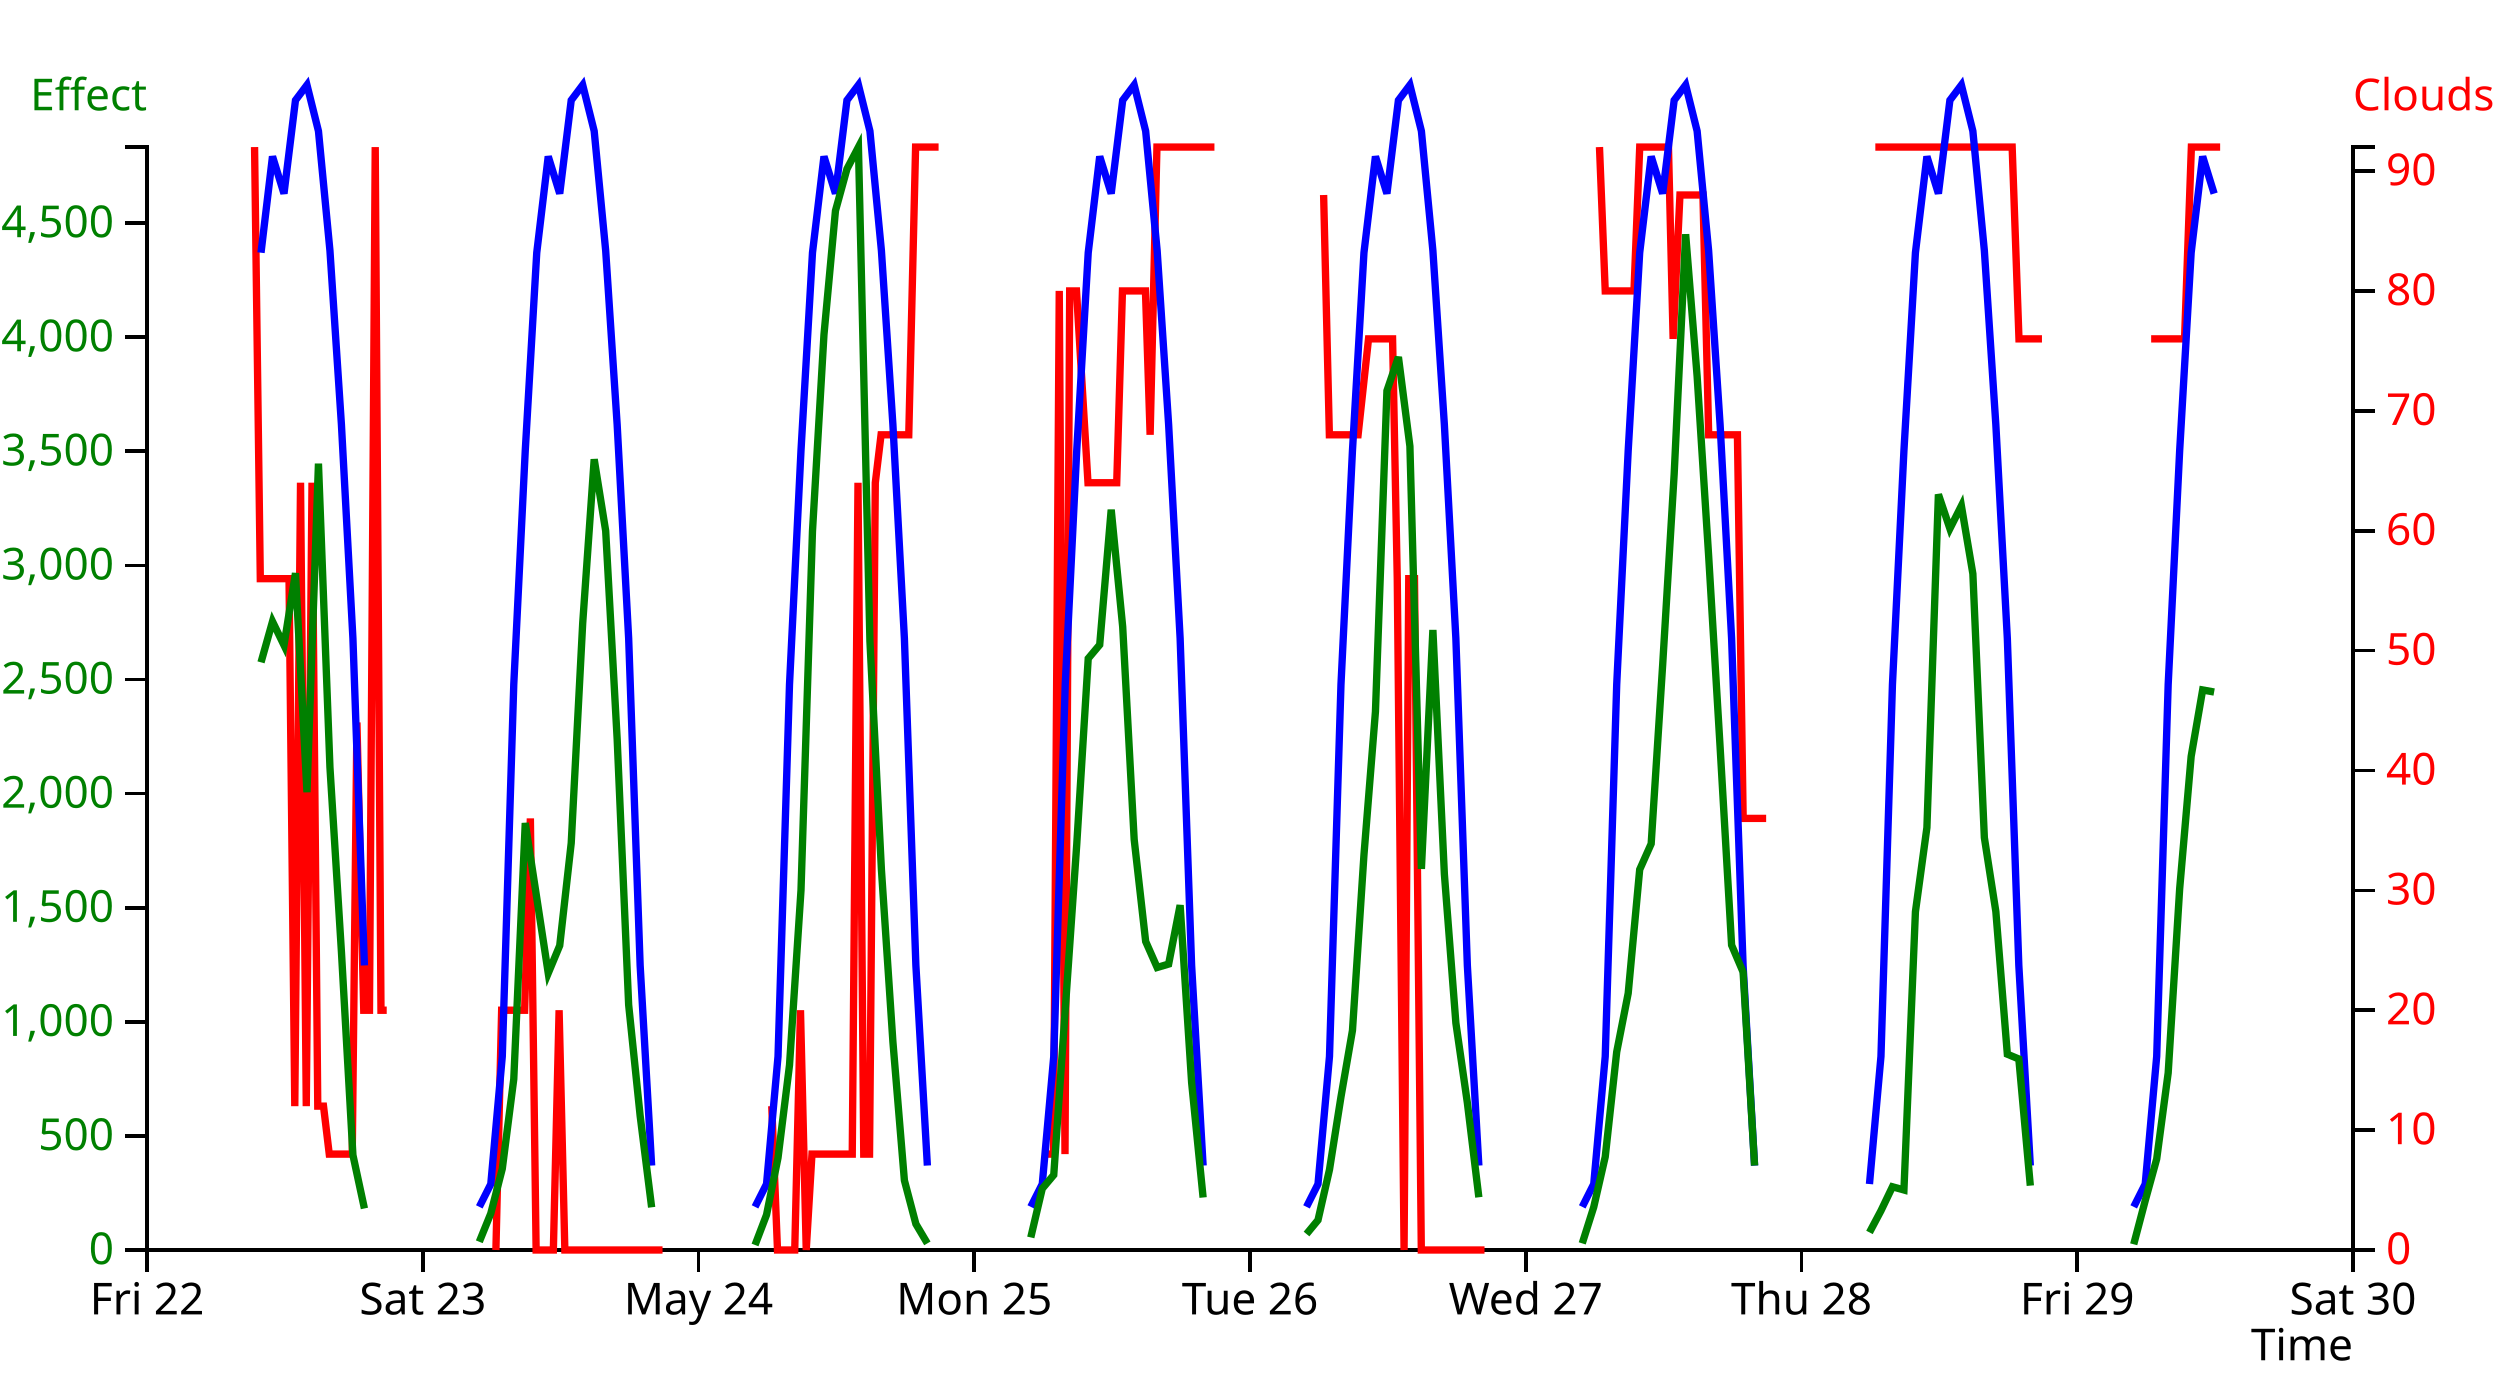
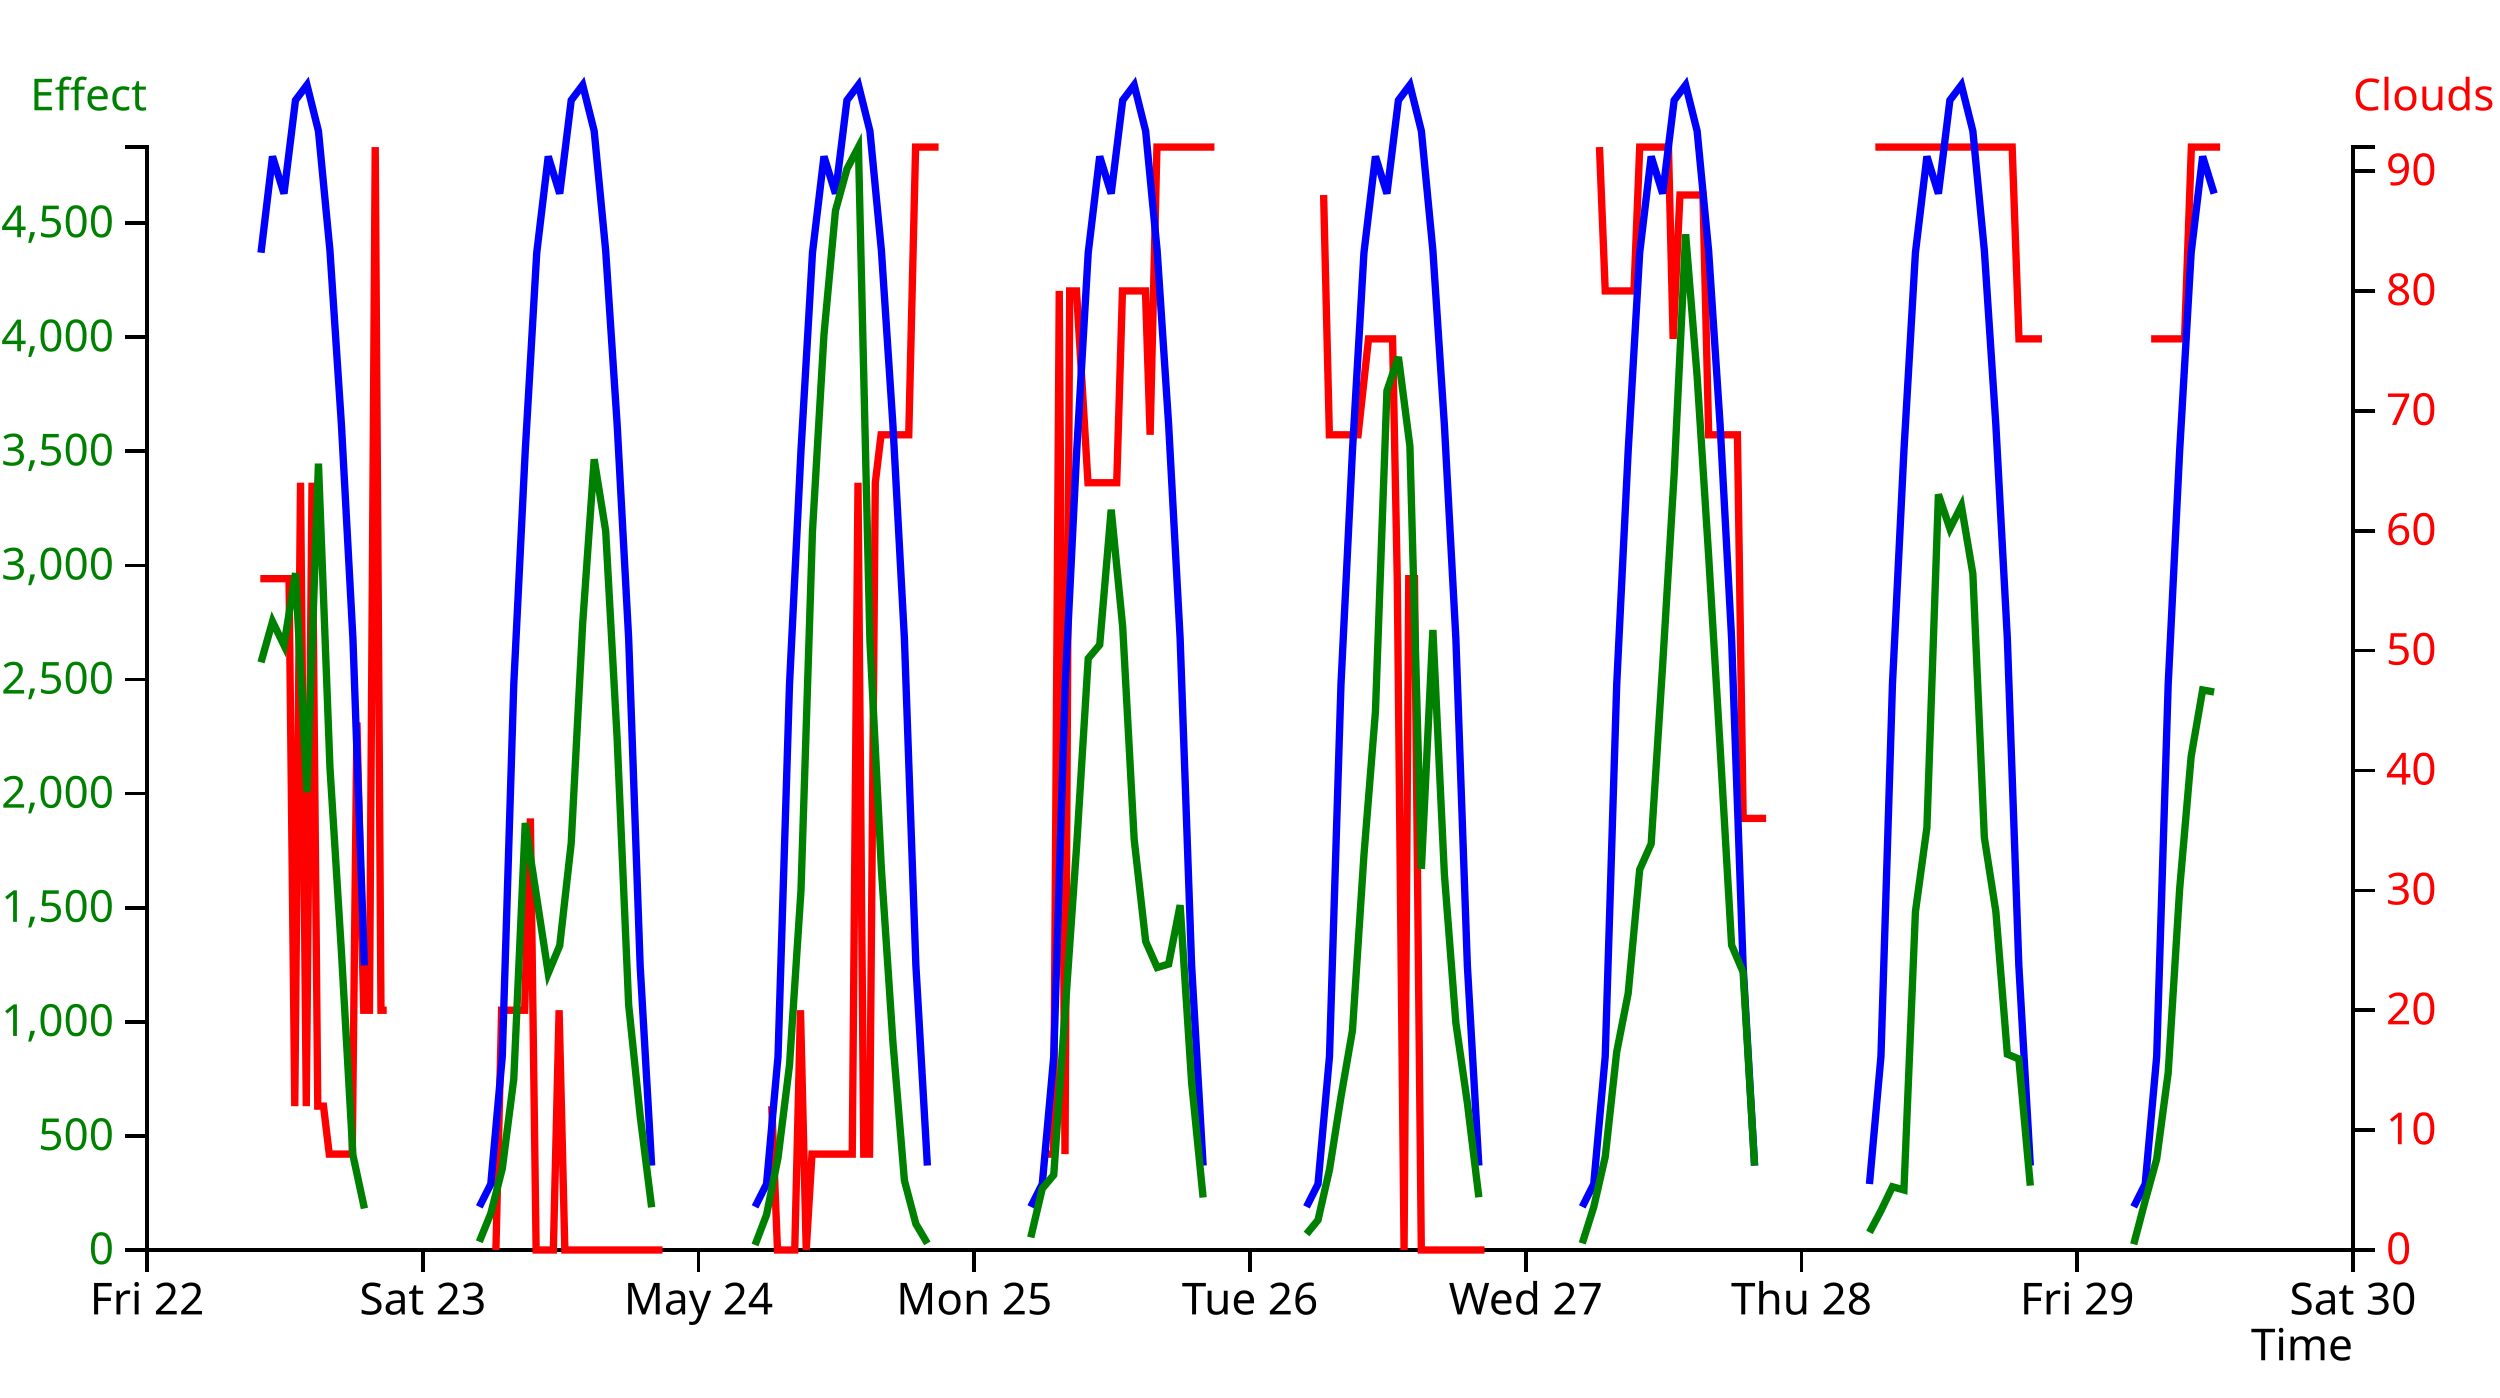
<svg xmlns="http://www.w3.org/2000/svg" id="svg" version="1.0" width="680" height="380">
  <defs>
    <style type="text/css">.axis path,.axis line { fill: none; stroke: black; shape-rendering: crispEdges; } .axis text { font-family: sans-serif; font-size: 12px; } .line { stroke-width: 2; fill: none; } </style>
  </defs>
  <g transform="translate(40,40)">
    <g class="axis" style="fill:black;" transform="translate(0,300)">
      <g class="tick" style="opacity: 1;" transform="translate(0,0)">
        <line y2="6" x2="0" />
        <text dy=".71em" style="text-anchor: middle;" y="9" x="0">Fri 22</text>
      </g>
      <g class="tick" style="opacity: 1;" transform="translate(75,0)">
        <line y2="6" x2="0" />
        <text dy=".71em" style="text-anchor: middle;" y="9" x="0">Sat 23</text>
      </g>
      <g class="tick" style="opacity: 1;" transform="translate(150,0)">
        <line y2="6" x2="0" />
        <text dy=".71em" style="text-anchor: middle;" y="9" x="0">May 24</text>
      </g>
      <g class="tick" style="opacity: 1;" transform="translate(225,0)">
        <line y2="6" x2="0" />
        <text dy=".71em" style="text-anchor: middle;" y="9" x="0">Mon 25</text>
      </g>
      <g class="tick" style="opacity: 1;" transform="translate(300,0)">
        <line y2="6" x2="0" />
        <text dy=".71em" style="text-anchor: middle;" y="9" x="0">Tue 26</text>
      </g>
      <g class="tick" style="opacity: 1;" transform="translate(375,0)">
        <line y2="6" x2="0" />
        <text dy=".71em" style="text-anchor: middle;" y="9" x="0">Wed 27</text>
      </g>
      <g class="tick" style="opacity: 1;" transform="translate(450,0)">
        <line y2="6" x2="0" />
        <text dy=".71em" style="text-anchor: middle;" y="9" x="0">Thu 28</text>
      </g>
      <g class="tick" style="opacity: 1;" transform="translate(525,0)">
        <line y2="6" x2="0" />
        <text dy=".71em" style="text-anchor: middle;" y="9" x="0">Fri 29</text>
      </g>
      <g class="tick" style="opacity: 1;" transform="translate(600,0)">
        <line y2="6" x2="0" />
        <text dy=".71em" style="text-anchor: middle;" y="9" x="0">Sat 30</text>
      </g>
      <path class="domain" d="M0,6V0H600V6" />
      <text x="600" y="30" text-anchor="end">Time</text>
    </g>
    <g class="axis" style="fill:green;" transform="">
      <g class="tick" style="opacity: 1;" transform="translate(0,300)">
        <line x2="-6" y2="0" />
        <text dy=".32em" style="text-anchor: end;" x="-9" y="0">0</text>
      </g>
      <g class="tick" style="opacity: 1;" transform="translate(0,268.9634)">
        <line x2="-6" y2="0" />
        <text dy=".32em" style="text-anchor: end;" x="-9" y="0">500</text>
      </g>
      <g class="tick" style="opacity: 1;" transform="translate(0,237.9268)">
        <line x2="-6" y2="0" />
        <text dy=".32em" style="text-anchor: end;" x="-9" y="0">1,000</text>
      </g>
      <g class="tick" style="opacity: 1;" transform="translate(0,206.8901)">
        <line x2="-6" y2="0" />
        <text dy=".32em" style="text-anchor: end;" x="-9" y="0">1,500</text>
      </g>
      <g class="tick" style="opacity: 1;" transform="translate(0,175.8535)">
        <line x2="-6" y2="0" />
        <text dy=".32em" style="text-anchor: end;" x="-9" y="0">2,000</text>
      </g>
      <g class="tick" style="opacity: 1;" transform="translate(0,144.8169)">
        <line x2="-6" y2="0" />
        <text dy=".32em" style="text-anchor: end;" x="-9" y="0">2,500</text>
      </g>
      <g class="tick" style="opacity: 1;" transform="translate(0,113.7803)">
        <line x2="-6" y2="0" />
        <text dy=".32em" style="text-anchor: end;" x="-9" y="0">3,000</text>
      </g>
      <g class="tick" style="opacity: 1;" transform="translate(0,82.74364)">
        <line x2="-6" y2="0" />
        <text dy=".32em" style="text-anchor: end;" x="-9" y="0">3,500</text>
      </g>
      <g class="tick" style="opacity: 1;" transform="translate(0,51.70701)">
        <line x2="-6" y2="0" />
        <text dy=".32em" style="text-anchor: end;" x="-9" y="0">4,000</text>
      </g>
      <g class="tick" style="opacity: 1;" transform="translate(0,20.67039)">
        <line x2="-6" y2="0" />
        <text dy=".32em" style="text-anchor: end;" x="-9" y="0">4,500</text>
      </g>
      <path class="domain" d="M-6,0H0V300H-6" />
      <text x="0" y="-10" text-anchor="end">Effect</text>
    </g>
    <g class="axis" style="fill:red;" transform="translate(600,0)">
      <g class="tick" style="opacity: 1;" transform="translate(0,300)">
        <line x2="6" y2="0" />
        <text dy=".32em" style="text-anchor: start;" x="9" y="0">0</text>
      </g>
      <g class="tick" style="opacity: 1;" transform="translate(0,267.3913)">
        <line x2="6" y2="0" />
        <text dy=".32em" style="text-anchor: start;" x="9" y="0">10</text>
      </g>
      <g class="tick" style="opacity: 1;" transform="translate(0,234.7826)">
        <line x2="6" y2="0" />
        <text dy=".32em" style="text-anchor: start;" x="9" y="0">20</text>
      </g>
      <g class="tick" style="opacity: 1;" transform="translate(0,202.1739)">
        <line x2="6" y2="0" />
        <text dy=".32em" style="text-anchor: start;" x="9" y="0">30</text>
      </g>
      <g class="tick" style="opacity: 1;" transform="translate(0,169.5652)">
        <line x2="6" y2="0" />
        <text dy=".32em" style="text-anchor: start;" x="9" y="0">40</text>
      </g>
      <g class="tick" style="opacity: 1;" transform="translate(0,136.9565)">
        <line x2="6" y2="0" />
        <text dy=".32em" style="text-anchor: start;" x="9" y="0">50</text>
      </g>
      <g class="tick" style="opacity: 1;" transform="translate(0,104.3478)">
        <line x2="6" y2="0" />
        <text dy=".32em" style="text-anchor: start;" x="9" y="0">60</text>
      </g>
      <g class="tick" style="opacity: 1;" transform="translate(0,71.73913)">
        <line x2="6" y2="0" />
        <text dy=".32em" style="text-anchor: start;" x="9" y="0">70</text>
      </g>
      <g class="tick" style="opacity: 1;" transform="translate(0,39.13043)">
        <line x2="6" y2="0" />
        <text dy=".32em" style="text-anchor: start;" x="9" y="0">80</text>
      </g>
      <g class="tick" style="opacity: 1;" transform="translate(0,6.521739)">
        <line x2="6" y2="0" />
        <text dy=".32em" style="text-anchor: start;" x="9" y="0">90</text>
      </g>
      <path class="domain" d="M6,0H0V300H6" />
      <text x="0" y="-10" text-anchor="start">Clouds</text>
    </g>
-     <path class="line" style="stroke:red;" d="M29.24,0L30.803,117.391L30.803,117.391L33.928,117.391L35.491,117.391L37.054,117.391L38.617,117.391L40.18,260.87L41.743,91.304L43.306,260.87L44.868,91.304L46.431,260.87L47.994,260.87L49.557,273.913L51.121,273.913L52.683,273.913L54.247,273.913L55.81,273.913L57.086,156.522L58.936,234.783L60.498,234.783L62.062,0L63.626,234.783L65.189,234.783M94.885,300L96.447,234.783L98.01,234.783L99.573,234.783L101.135,234.783L102.698,234.783L104.261,182.609L105.824,300L107.387,300L108.95,300L110.513,300L112.076,234.783L113.639,300L113.639,300L116.765,300L118.328,300L119.885,300L121.453,300L123.016,300L124.579,300L126.142,300L127.705,300L129.268,300L130.832,300L132.395,300L133.959,300L135.523,300L137.088,300L138.651,300L140.215,300M169.917,260.87L171.479,300L171.479,300L174.605,300L176.168,300L177.731,234.783L179.295,300L180.858,273.913L182.424,273.913L183.996,273.913L185.559,273.913L187.122,273.913L188.685,273.913L190.249,273.913L191.812,273.913L193.375,91.304L194.938,273.913L196.515,273.913L198.082,91.304L199.65,78.261L201.218,78.261L202.782,78.261L204.345,78.261L205.908,78.261L207.182,78.261L209.043,0L210.606,0L210.606,0L213.734,0L215.297,0M244.991,273.913L246.554,273.913L248.117,39.13L249.68,273.913L250.954,39.13L252.806,39.13L252.806,39.13L255.931,91.304L257.205,91.304L259.057,91.304L260.62,91.304L261.894,91.304L263.747,91.304L265.309,39.13L266.872,39.13L268.435,39.13L269.998,39.13L271.561,39.13L272.835,78.261L274.687,0L276.249,0L277.812,0L279.378,0L282.506,0L284.07,0L285.634,0L287.199,0L287.199,0L290.328,0L290.328,0M320.025,13.043L321.588,78.261L323.151,78.261L324.714,78.261L326.277,78.261L327.84,78.261L329.403,78.261L329.403,78.261L332.239,52.174L334.091,52.174L335.655,52.174L336.928,52.174L338.78,52.174L340.054,117.391L341.906,300L343.18,117.391L344.742,117.391L346.595,300L348.158,300L349.721,300L351.284,300L352.847,300L354.41,300L355.975,300L357.538,300L359.101,300L360.663,300L362.227,300L363.79,300M395.059,0L396.623,39.13L398.186,39.13L399.751,39.13L401.023,39.13L402.877,39.13L404.439,39.13L406.003,0L407.566,0L409.129,0L410.693,0L412.256,0L413.82,0L415.092,52.174L416.946,13.043L418.509,13.043L420.072,13.043L421.635,13.043L423.198,13.043L424.761,78.261L426.326,78.261L427.889,78.261L429.452,78.261L431.016,78.261L432.579,78.261L434.141,182.609L435.705,182.609L437.267,182.609L438.83,182.609L440.393,182.609M470.089,0L471.651,0L473.214,0L474.777,0L476.34,0L477.903,0L477.903,0L481.029,0L482.591,0L484.154,0L485.717,0L487.28,0L488.843,0L490.405,0L491.968,0L493.531,0L495.094,0L496.657,0L498.22,0L499.783,0L501.346,0L502.909,0L504.471,0L506.035,0L507.306,0L509.161,52.174L510.724,52.174L512.287,52.174L513.85,52.174L515.413,52.174M545.112,52.174L546.674,52.174L548.237,52.174L548.237,52.174L551.364,52.174L552.928,52.174L554.199,52.174L556.054,0L557.616,0L559.181,0L560.744,0L562.316,0L563.878,0" />
+     <path class="line" style="stroke:red;" d="M30.803,117.391L30.803,117.391L33.928,117.391L35.491,117.391L37.054,117.391L38.617,117.391L40.18,260.87L41.743,91.304L43.306,260.87L44.868,91.304L46.431,260.87L47.994,260.87L49.557,273.913L51.121,273.913L52.683,273.913L54.247,273.913L55.81,273.913L57.086,156.522L58.936,234.783L60.498,234.783L62.062,0L63.626,234.783L65.189,234.783M94.885,300L96.447,234.783L98.01,234.783L99.573,234.783L101.135,234.783L102.698,234.783L104.261,182.609L105.824,300L107.387,300L108.95,300L110.513,300L112.076,234.783L113.639,300L113.639,300L116.765,300L118.328,300L119.885,300L121.453,300L123.016,300L124.579,300L126.142,300L127.705,300L129.268,300L130.832,300L132.395,300L133.959,300L135.523,300L137.088,300L138.651,300L140.215,300M169.917,260.87L171.479,300L171.479,300L174.605,300L176.168,300L177.731,234.783L179.295,300L180.858,273.913L182.424,273.913L183.996,273.913L185.559,273.913L187.122,273.913L188.685,273.913L190.249,273.913L191.812,273.913L193.375,91.304L194.938,273.913L196.515,273.913L198.082,91.304L199.65,78.261L201.218,78.261L202.782,78.261L204.345,78.261L205.908,78.261L207.182,78.261L209.043,0L210.606,0L210.606,0L213.734,0L215.297,0M244.991,273.913L246.554,273.913L248.117,39.13L249.68,273.913L250.954,39.13L252.806,39.13L252.806,39.13L255.931,91.304L257.205,91.304L259.057,91.304L260.62,91.304L261.894,91.304L263.747,91.304L265.309,39.13L266.872,39.13L268.435,39.13L269.998,39.13L271.561,39.13L272.835,78.261L274.687,0L276.249,0L277.812,0L279.378,0L282.506,0L284.07,0L285.634,0L287.199,0L287.199,0L290.328,0L290.328,0M320.025,13.043L321.588,78.261L323.151,78.261L324.714,78.261L326.277,78.261L327.84,78.261L329.403,78.261L329.403,78.261L332.239,52.174L334.091,52.174L335.655,52.174L336.928,52.174L338.78,52.174L340.054,117.391L341.906,300L343.18,117.391L344.742,117.391L346.595,300L348.158,300L349.721,300L351.284,300L352.847,300L354.41,300L355.975,300L357.538,300L359.101,300L360.663,300L362.227,300L363.79,300M395.059,0L396.623,39.13L398.186,39.13L399.751,39.13L401.023,39.13L402.877,39.13L404.439,39.13L406.003,0L407.566,0L409.129,0L410.693,0L412.256,0L413.82,0L415.092,52.174L416.946,13.043L418.509,13.043L420.072,13.043L421.635,13.043L423.198,13.043L424.761,78.261L426.326,78.261L427.889,78.261L429.452,78.261L431.016,78.261L432.579,78.261L434.141,182.609L435.705,182.609L437.267,182.609L438.83,182.609L440.393,182.609M470.089,0L471.651,0L473.214,0L474.777,0L476.34,0L477.903,0L477.903,0L481.029,0L482.591,0L484.154,0L485.717,0L487.28,0L488.843,0L490.405,0L491.968,0L493.531,0L495.094,0L496.657,0L498.22,0L499.783,0L501.346,0L502.909,0L504.471,0L506.035,0L507.306,0L509.161,52.174L510.724,52.174L512.287,52.174L513.85,52.174L515.413,52.174M545.112,52.174L546.674,52.174L548.237,52.174L548.237,52.174L551.364,52.174L552.928,52.174L554.199,52.174L556.054,0L557.616,0L559.181,0L560.744,0L562.316,0L563.878,0" />
    <path class="line" style="stroke:blue;" d="M30.995,28.74L34.12,2.545L37.245,12.663L40.37,-12.725L43.495,-16.884L46.62,-4.345L49.745,28.181L52.87,75.543L55.995,133.644L59.12,222.595M90.37,288.268L93.495,282.061L96.62,247.362L99.745,146.182L102.87,82.557L105.995,28.74L109.12,2.545L112.245,12.663L115.37,-12.725L118.495,-16.884L121.62,-4.345L124.745,28.181L127.87,75.543L130.995,133.644L134.12,222.595L137.245,277.033M165.37,288.268L168.495,282.061L171.62,247.362L174.745,146.182L177.87,82.557L180.995,28.74L184.12,2.545L187.245,12.663L190.37,-12.725L193.495,-16.884L196.62,-4.345L199.745,28.181L202.87,75.543L205.995,133.644L209.12,222.595L212.245,277.033M240.37,288.268L243.495,282.061L246.62,247.362L249.745,146.182L252.87,82.557L255.995,28.74L259.12,2.545L262.245,12.663L265.37,-12.725L268.495,-16.884L271.62,-4.345L274.745,28.181L277.87,75.543L280.995,133.644L284.12,222.595L287.245,277.033M315.37,288.268L318.495,282.061L321.62,247.362L324.745,146.182L327.87,82.557L330.995,28.74L334.12,2.545L337.245,12.663L340.37,-12.725L343.495,-16.884L346.62,-4.345L349.745,28.181L352.87,75.543L355.995,133.644L359.12,222.595L362.245,277.033M390.37,288.268L393.495,282.061L396.62,247.362L399.745,146.182L402.87,82.557L405.995,28.74L409.12,2.545L412.245,12.663L415.37,-12.725L418.495,-16.884L421.62,-4.345L424.745,28.181L427.87,75.543L430.995,133.644L434.12,222.595L437.245,277.033M468.495,282.061L471.62,247.362L474.745,146.182L477.87,82.557L480.995,28.74L484.12,2.545L487.245,12.663L490.37,-12.725L493.495,-16.884L496.62,-4.345L499.745,28.181L502.87,75.543L505.995,133.644L509.12,222.595L512.245,277.033M540.37,288.268L543.495,282.061L546.62,247.362L549.745,146.182L552.87,82.557L555.995,28.74L559.12,2.545L562.245,12.663" />
    <path class="line" style="stroke:green;" d="M30.995,140.161L34.12,129.05L37.245,135.506L40.37,115.891L43.495,175.481L46.62,86.096L49.745,168.715L52.87,218.932L55.995,274.178L59.12,288.703M90.37,297.765L93.495,290.068L96.62,277.902L99.745,253.507L102.87,183.861L105.995,204.221L109.12,224.705L112.245,217.194L115.37,189.323L118.495,129.485L121.62,84.916L124.745,104.407L127.87,161.08L130.995,233.333L134.12,263.501L137.245,288.392M165.37,298.634L168.495,290.441L171.62,274.922L174.745,249.721L177.87,202.173L180.995,104.469L184.12,51.024L187.245,17.318L190.37,5.959L193.495,0L196.62,134.389L199.745,196.524L202.87,243.389L205.995,281.068L209.12,292.924L212.245,298.2M240.37,296.586L243.495,283.302L246.62,279.578L249.745,234.637L252.87,189.758L255.995,139.106L259.12,135.382L262.245,98.634L265.37,130.478L268.495,188.33L271.62,216.077L274.745,223.153L277.87,222.222L280.995,206.207L284.12,254.438L287.245,285.723M315.37,295.655L318.495,291.868L321.62,278.15L324.745,258.349L327.87,240.286L330.995,192.551L334.12,153.569L337.245,66.294L340.37,57.107L343.495,81.378L346.62,196.338L349.745,131.347L352.87,197.765L355.995,238.237L359.12,259.963L362.245,285.661M390.37,298.2L393.495,288.33L396.62,274.674L399.745,246.12L402.87,230.168L405.995,196.524L409.12,189.51L412.245,140.844L415.37,89.013L418.495,23.712L421.62,62.384L424.745,111.111L427.87,163.253L430.995,217.07L434.12,224.395L437.245,277.033M468.495,295.22L471.62,289.323L474.745,282.806L477.87,283.675L480.995,208.007L484.12,185.102L487.245,94.475L490.37,103.786L493.495,97.579L496.62,116.077L499.745,187.834L502.87,207.945L505.995,246.741L509.12,248.045L512.245,282.495M540.37,298.448L543.495,286.592L546.62,275.233L549.745,251.831L552.87,201.738L555.995,165.736L559.12,147.672L562.245,148.231" />
  </g>
</svg>
